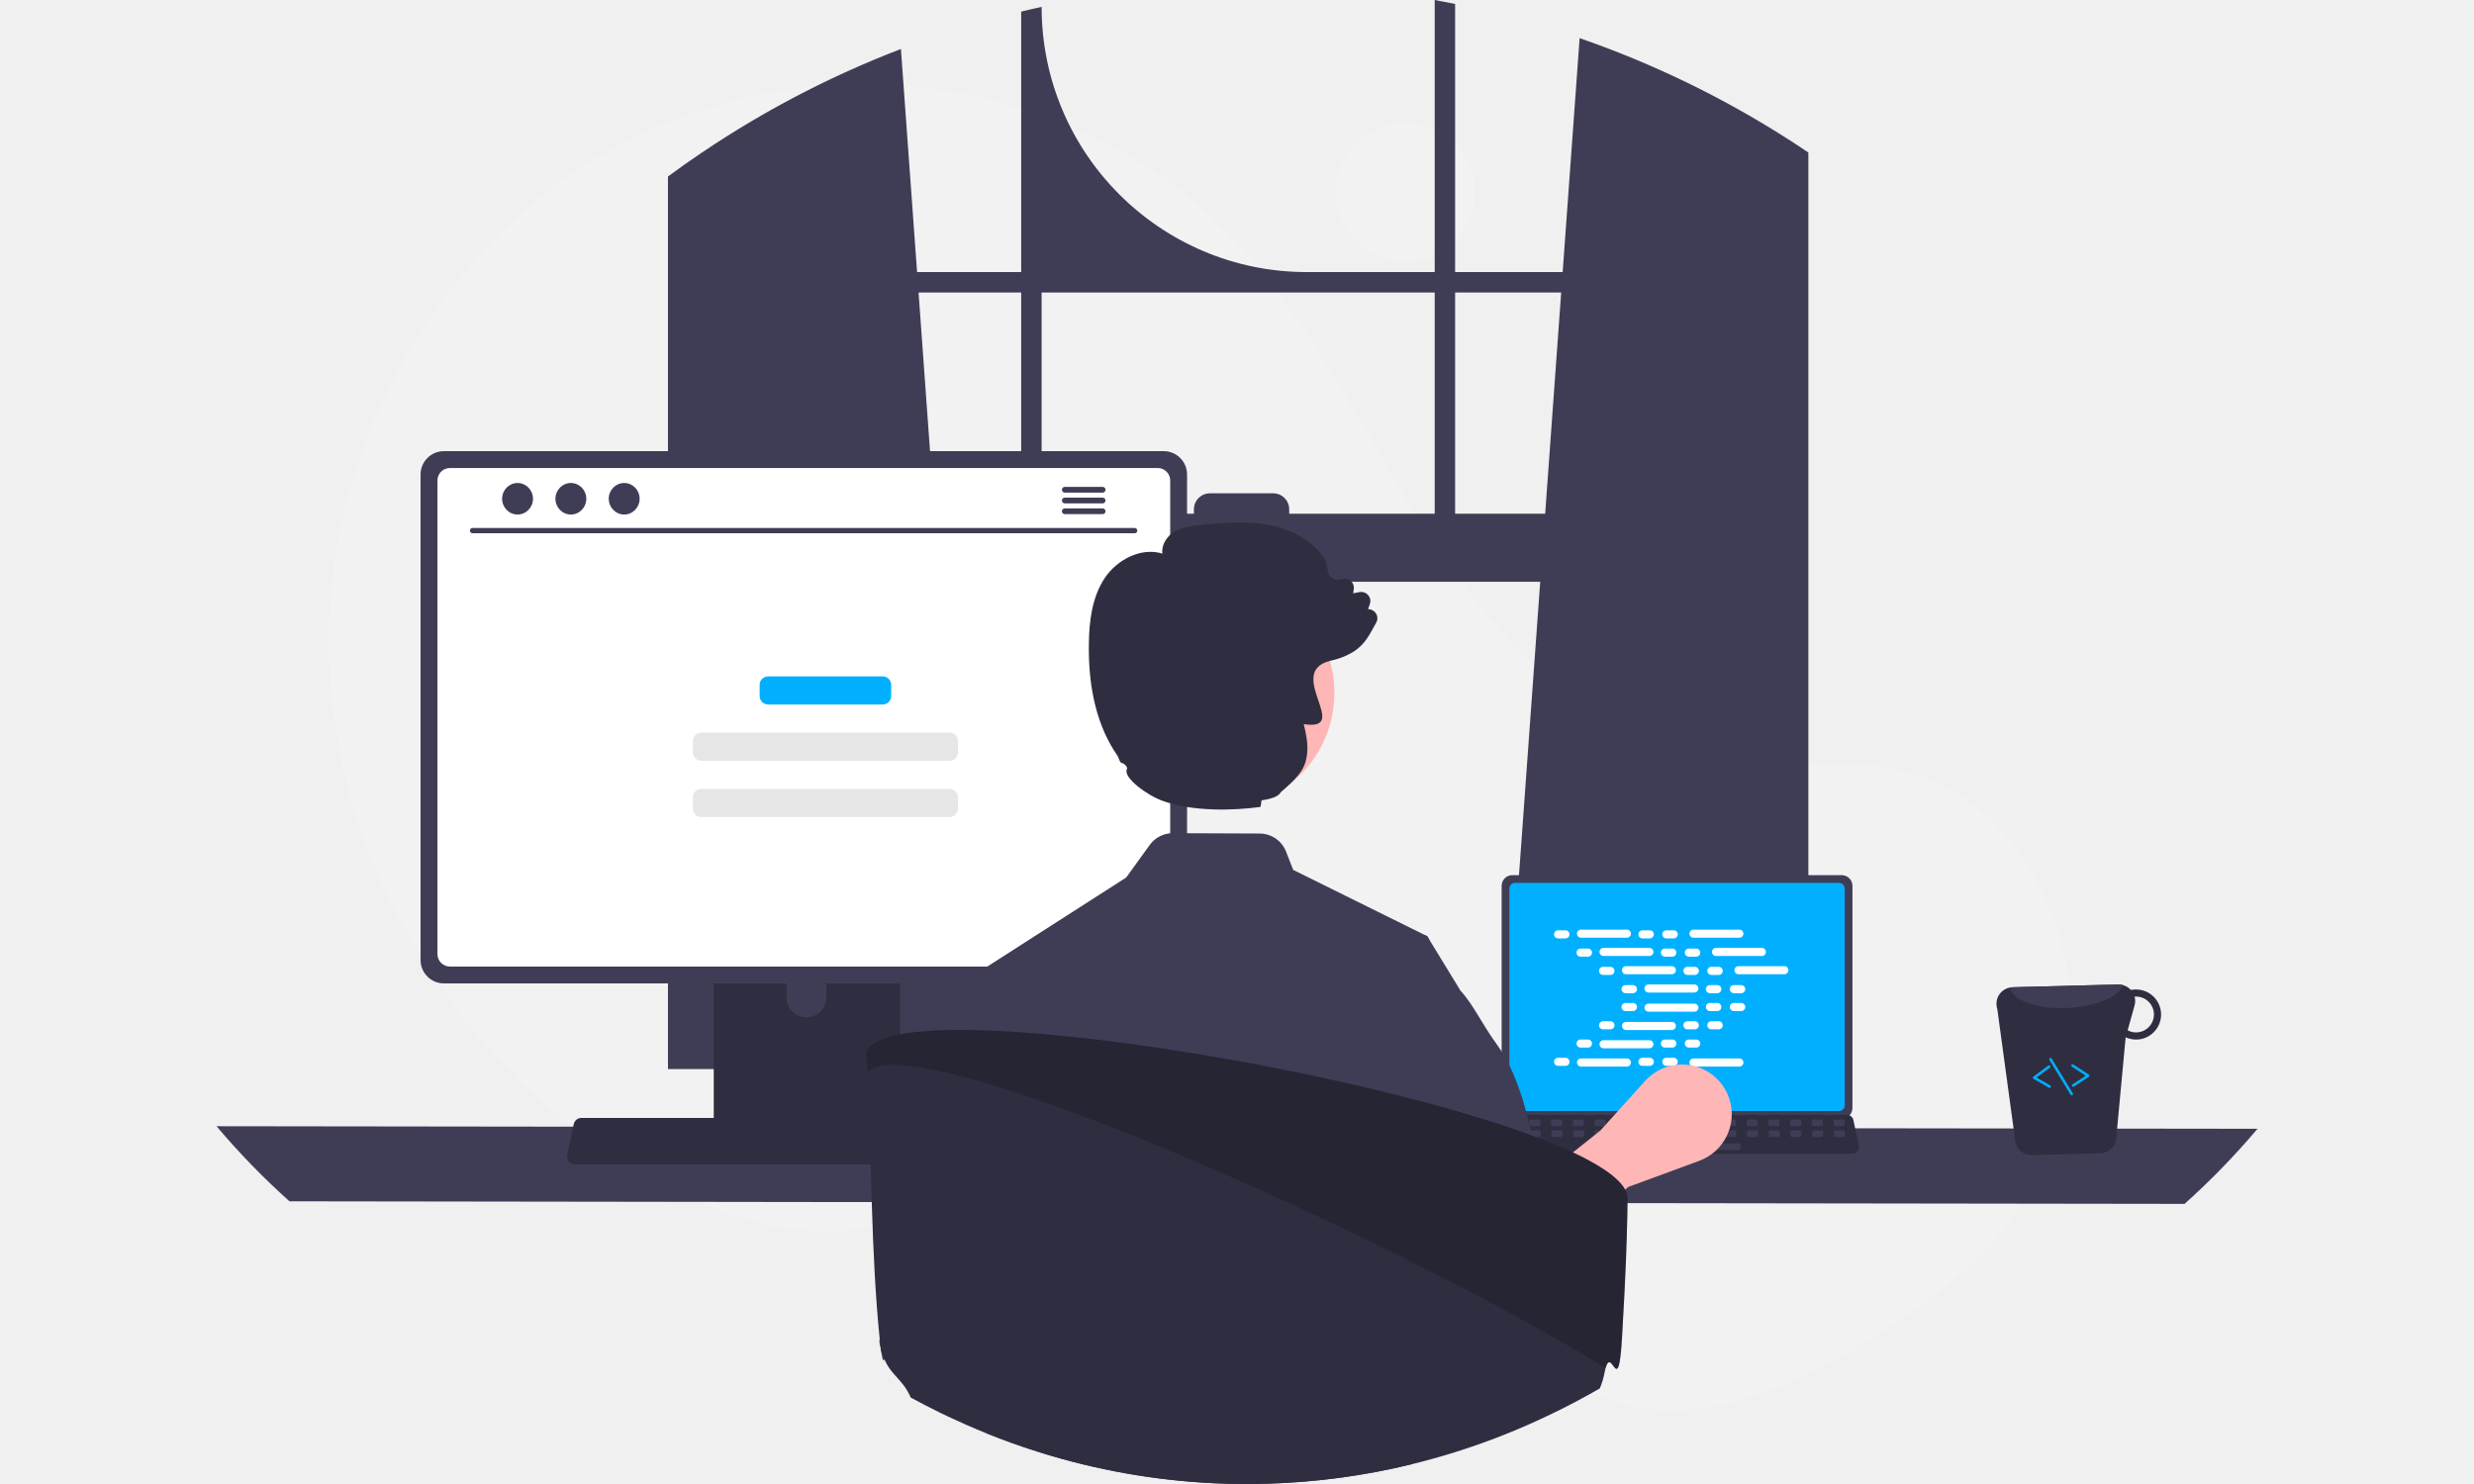
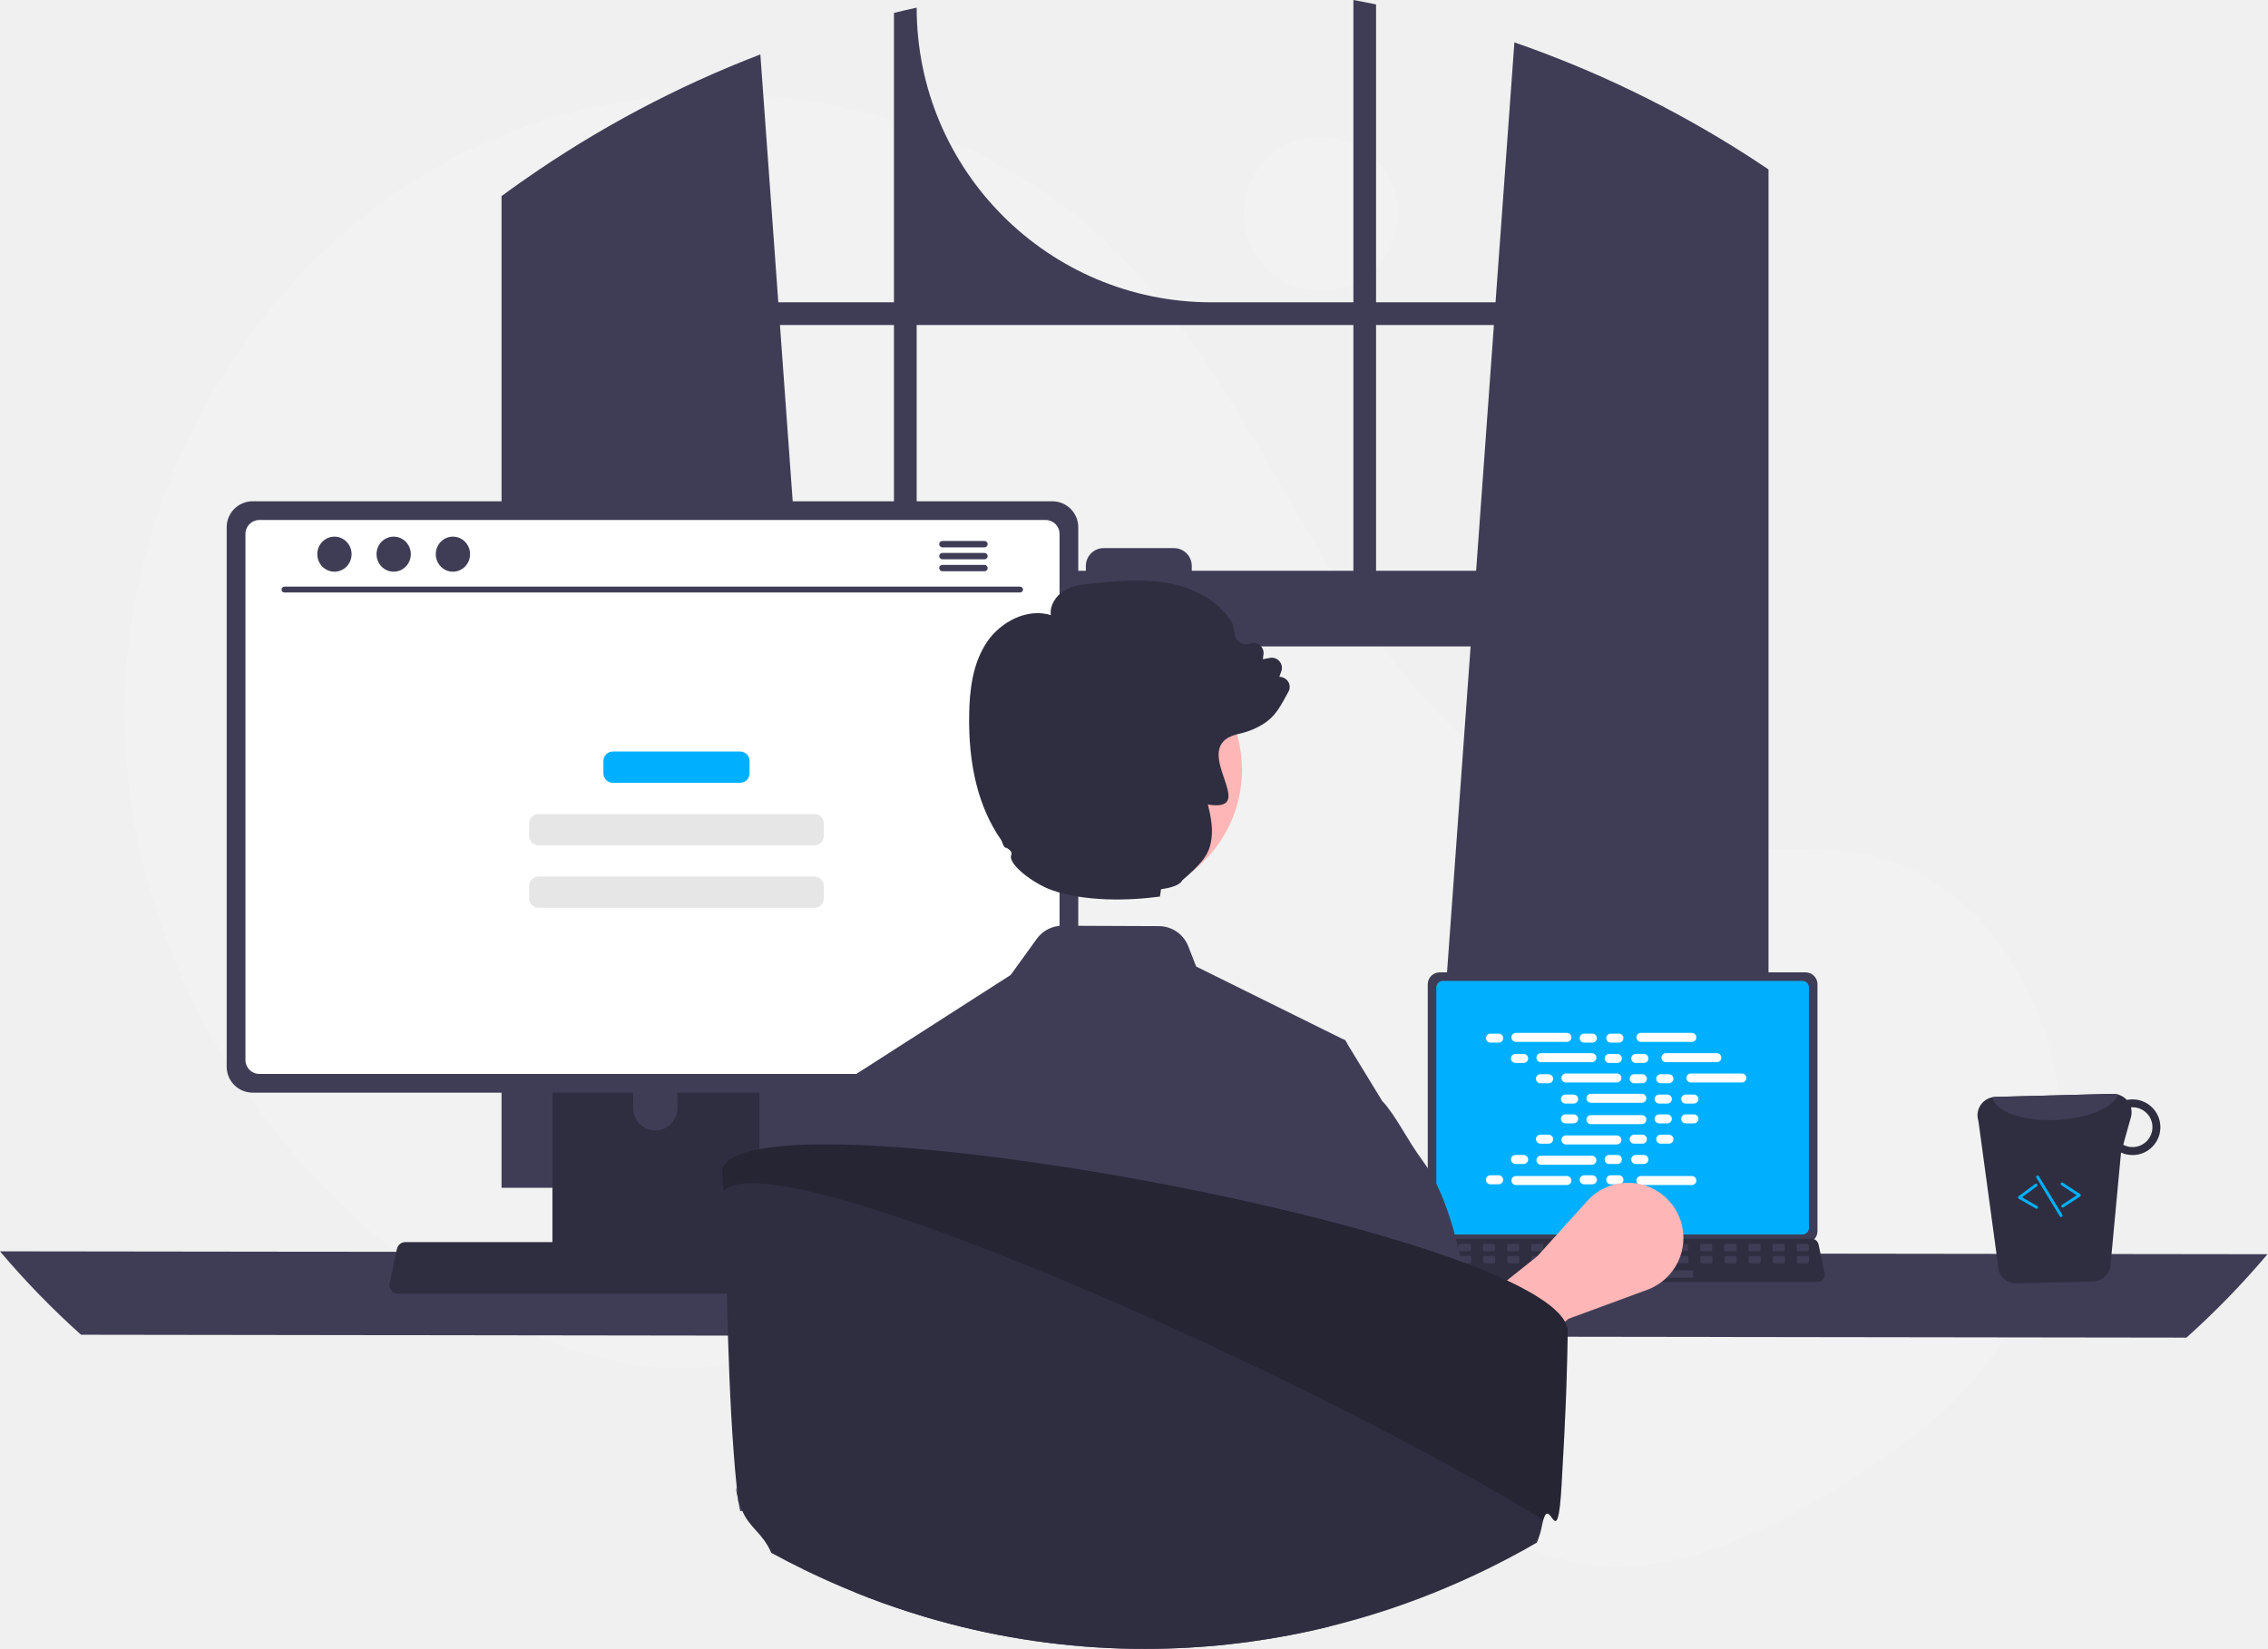
- <svg xmlns="http://www.w3.org/2000/svg" data-name="Layer 1" width="500" height="300" viewBox="0 0 786.82 572.258">
+ <svg xmlns="http://www.w3.org/2000/svg" data-name="Layer 1" viewBox="0 0 787 572">
  <circle cx="458.321" cy="74.182" r="26.701" fill="#f2f2f2" />
  <path d="M872.038,661.023c39.688-30.229,58.644-81.025,46.776-129.482q-.442-1.806-.934-3.604c-7.867-28.763-27.332-56.101-55.7-65.291-23.82-7.717-49.82-1.783-74.669-4.851-48.781-6.024-86.601-45.494-113.211-86.819-26.611-41.325-47.062-87.583-82.422-121.724-58.285-56.275-153.362-68.391-225.627-31.76C293.987,254.121,247.955,335.391,249.918,416.386c1.963,80.995,50.046,158.432,119.875,199.517,25.652,15.093,55.321,25.785,84.848,22.044,25.62-3.246,48.899-17.013,74.399-21.1,40.091-6.426,79.927,11.701,114.603,32.824,34.676,21.123,68.17,46.16,107.574,55.952C789.478,715.131,836.881,687.801,872.038,661.023Z" transform="translate(-206.59 -163.8711)" fill="#f2f2f2" />
  <path d="M815.016,219.191c-.87-.58-1.75-1.13-2.62-1.69a380.24,380.24,0,0,0-80.31-38.93l-6.54,90.22h-41.46v-103.39c-2.61-.54-5.24-1.05-7.87-1.53v104.92H626.946A102.27,102.27,0,0,1,524.676,166.521v-0c-2.64.57-5.26,1.18-7.88,1.83v100.44h-40.13l-6.23-86.03a380.858,380.858,0,0,0-81.94,43.53c-.44.3-.88.61-1.31.91-2.21,1.55-4.39,3.13-6.56,4.73v344.19h118.27l-2.09-28.95-11.5-158.95h231.59l-11.5,158.95-2.09,28.95h116.96v-353.45Q817.656,220.901,815.016,219.191Zm-298.22,142.78h-33.39l-6.17-85.3h39.56Zm159.42,0h-56.08v-1.69a6.18,6.18,0,0,0-6.19-6.18h-24.38a6.178,6.178,0,0,0-6.18,6.18v1.69h-58.71v-85.3h151.54Zm7.87,0v-85.3h40.89l-6.17,85.3Z" transform="translate(-206.59 -163.8711)" fill="#3f3d56" />
  <path d="M206.59,598.162a289.003,289.003,0,0,0,28.12,28.95l730.58,1a289.003,289.003,0,0,0,28.12-28.95Z" transform="translate(-206.59 -163.8711)" fill="#3f3d56" />
  <path d="M702.02,505.462v85.704a4.122,4.122,0,0,0,4.119,4.119H833.143a4.122,4.122,0,0,0,4.119-4.119v-85.704a4.124,4.124,0,0,0-4.119-4.115H706.139A4.124,4.124,0,0,0,702.02,505.462Z" transform="translate(-206.59 -163.8711)" fill="#3f3d56" />
  <path d="M704.999,506.529V590.109a2.205,2.205,0,0,0,2.201,2.201H832.086a2.205,2.205,0,0,0,2.201-2.201V506.529a2.206,2.206,0,0,0-2.201-2.206H707.201A2.206,2.206,0,0,0,704.999,506.529Z" transform="translate(-206.59 -163.8711)" fill="#00b0ff" />
  <path d="M699.364,607.881a2.47,2.47,0,0,0,1.943.93H837.299a2.502,2.502,0,0,0,2.446-3.016l-2.111-10.027a2.507,2.507,0,0,0-1.558-1.818,2.425,2.425,0,0,0-.888-.168H703.41a2.424,2.424,0,0,0-.888.168,2.507,2.507,0,0,0-1.558,1.818l-2.111,10.027A2.501,2.501,0,0,0,699.364,607.881Z" transform="translate(-206.59 -163.8711)" fill="#2f2e41" />
  <rect x="830.034" y="595.588" width="4.188" height="2.513" rx="0.488" transform="translate(1457.666 1029.819) rotate(-180)" fill="#3f3d56" />
  <rect x="821.657" y="595.588" width="4.188" height="2.513" rx="0.488" transform="translate(1440.912 1029.819) rotate(-180)" fill="#3f3d56" />
  <rect x="813.28" y="595.588" width="4.188" height="2.513" rx="0.488" transform="translate(1424.158 1029.819) rotate(-180)" fill="#3f3d56" />
  <rect x="804.903" y="595.588" width="4.188" height="2.513" rx="0.488" transform="translate(1407.404 1029.819) rotate(-180)" fill="#3f3d56" />
  <rect x="796.526" y="595.588" width="4.188" height="2.513" rx="0.488" transform="translate(1390.65 1029.819) rotate(-180)" fill="#3f3d56" />
  <rect x="788.149" y="595.588" width="4.188" height="2.513" rx="0.488" transform="translate(1373.896 1029.819) rotate(-180)" fill="#3f3d56" />
  <rect x="779.772" y="595.588" width="4.188" height="2.513" rx="0.488" transform="translate(1357.142 1029.819) rotate(-180)" fill="#3f3d56" />
  <rect x="771.395" y="595.588" width="4.188" height="2.513" rx="0.488" transform="translate(1340.388 1029.819) rotate(-180)" fill="#3f3d56" />
  <rect x="763.018" y="595.588" width="4.188" height="2.513" rx="0.488" transform="translate(1323.634 1029.819) rotate(-180)" fill="#3f3d56" />
  <rect x="754.641" y="595.588" width="4.188" height="2.513" rx="0.488" transform="translate(1306.88 1029.819) rotate(-180)" fill="#3f3d56" />
  <rect x="746.264" y="595.588" width="4.188" height="2.513" rx="0.488" transform="translate(1290.126 1029.819) rotate(-180)" fill="#3f3d56" />
  <rect x="737.887" y="595.588" width="4.188" height="2.513" rx="0.488" transform="translate(1273.372 1029.819) rotate(-180)" fill="#3f3d56" />
  <rect x="729.51" y="595.588" width="4.188" height="2.513" rx="0.488" transform="translate(1256.618 1029.819) rotate(-180)" fill="#3f3d56" />
  <rect x="721.133" y="595.588" width="4.188" height="2.513" rx="0.488" transform="translate(1239.865 1029.819) rotate(-180)" fill="#3f3d56" />
  <rect x="712.756" y="595.588" width="4.188" height="2.513" rx="0.488" transform="translate(1223.111 1029.819) rotate(-180)" fill="#3f3d56" />
  <rect x="704.379" y="595.588" width="4.188" height="2.513" rx="0.488" transform="translate(1206.357 1029.819) rotate(-180)" fill="#3f3d56" />
  <rect x="830.133" y="599.777" width="4.188" height="2.513" rx="0.488" transform="translate(1457.864 1038.196) rotate(-180)" fill="#3f3d56" />
  <rect x="821.756" y="599.777" width="4.188" height="2.513" rx="0.488" transform="translate(1441.11 1038.196) rotate(-180)" fill="#3f3d56" />
  <rect x="813.379" y="599.777" width="4.188" height="2.513" rx="0.488" transform="translate(1424.356 1038.196) rotate(-180)" fill="#3f3d56" />
  <rect x="805.002" y="599.777" width="4.188" height="2.513" rx="0.488" transform="translate(1407.602 1038.196) rotate(-180)" fill="#3f3d56" />
  <rect x="796.625" y="599.777" width="4.188" height="2.513" rx="0.488" transform="translate(1390.848 1038.196) rotate(-180)" fill="#3f3d56" />
  <rect x="788.248" y="599.777" width="4.188" height="2.513" rx="0.488" transform="translate(1374.094 1038.196) rotate(-180)" fill="#3f3d56" />
  <rect x="779.871" y="599.777" width="4.188" height="2.513" rx="0.488" transform="translate(1357.34 1038.196) rotate(-180)" fill="#3f3d56" />
  <rect x="771.494" y="599.777" width="4.188" height="2.513" rx="0.488" transform="translate(1340.586 1038.196) rotate(-180)" fill="#3f3d56" />
  <rect x="763.117" y="599.777" width="4.188" height="2.513" rx="0.488" transform="translate(1323.832 1038.196) rotate(-180)" fill="#3f3d56" />
  <rect x="754.74" y="599.777" width="4.188" height="2.513" rx="0.488" transform="translate(1307.078 1038.196) rotate(-180)" fill="#3f3d56" />
  <rect x="746.363" y="599.777" width="4.188" height="2.513" rx="0.488" transform="translate(1290.324 1038.196) rotate(-180)" fill="#3f3d56" />
  <rect x="737.986" y="599.777" width="4.188" height="2.513" rx="0.488" transform="translate(1273.57 1038.196) rotate(-180)" fill="#3f3d56" />
  <rect x="729.609" y="599.777" width="4.188" height="2.513" rx="0.488" transform="translate(1256.816 1038.196) rotate(-180)" fill="#3f3d56" />
  <rect x="721.232" y="599.777" width="4.188" height="2.513" rx="0.488" transform="translate(1240.062 1038.196) rotate(-180)" fill="#3f3d56" />
  <rect x="712.855" y="599.777" width="4.188" height="2.513" rx="0.488" transform="translate(1223.309 1038.196) rotate(-180)" fill="#3f3d56" />
  <rect x="704.478" y="599.777" width="4.188" height="2.513" rx="0.488" transform="translate(1206.555 1038.196) rotate(-180)" fill="#3f3d56" />
  <rect x="760.604" y="604.803" width="33.508" height="2.513" rx="0.488" transform="translate(1348.126 1048.248) rotate(-180)" fill="#3f3d56" />
  <rect x="515.631" y="358.737" width="5.966" height="3.122" rx="1.561" fill="#fff" />
  <rect x="548.154" y="358.737" width="5.966" height="3.122" rx="1.561" fill="#fff" />
  <rect x="557.369" y="358.737" width="5.966" height="3.122" rx="1.561" fill="#fff" />
  <rect x="524.477" y="358.477" width="20.796" height="3.122" rx="1.561" fill="#fff" />
  <rect x="567.841" y="358.477" width="20.796" height="3.122" rx="1.561" fill="#fff" />
  <rect x="524.304" y="365.784" width="5.966" height="3.122" rx="1.561" fill="#fff" />
  <rect x="556.827" y="365.784" width="5.966" height="3.122" rx="1.561" fill="#fff" />
  <rect x="566.042" y="365.784" width="5.966" height="3.122" rx="1.561" fill="#fff" />
  <rect x="533.15" y="365.523" width="20.796" height="3.122" rx="1.561" fill="#fff" />
  <rect x="576.514" y="365.523" width="20.796" height="3.122" rx="1.561" fill="#fff" />
  <rect x="532.977" y="372.83" width="5.966" height="3.122" rx="1.561" fill="#fff" />
  <rect x="565.5" y="372.83" width="5.966" height="3.122" rx="1.561" fill="#fff" />
  <rect x="574.715" y="372.83" width="5.966" height="3.122" rx="1.561" fill="#fff" />
  <rect x="541.823" y="372.57" width="20.796" height="3.122" rx="1.561" fill="#fff" />
  <rect x="585.187" y="372.57" width="20.796" height="3.122" rx="1.561" fill="#fff" />
  <rect x="541.649" y="379.877" width="5.966" height="3.122" rx="1.561" fill="#fff" />
  <rect x="574.172" y="379.877" width="5.966" height="3.122" rx="1.561" fill="#fff" />
  <rect x="583.387" y="379.877" width="5.966" height="3.122" rx="1.561" fill="#fff" />
  <rect x="550.496" y="379.617" width="20.796" height="3.122" rx="1.561" fill="#fff" />
  <rect x="548.154" y="407.898" width="5.966" height="3.122" rx="1.561" fill="#fff" />
  <rect x="557.369" y="407.898" width="5.966" height="3.122" rx="1.561" fill="#fff" />
  <rect x="567.841" y="408.158" width="20.796" height="3.122" rx="1.561" fill="#fff" />
  <rect x="515.631" y="407.898" width="5.966" height="3.122" rx="1.561" fill="#fff" />
  <rect x="524.477" y="408.158" width="20.796" height="3.122" rx="1.561" fill="#fff" />
  <rect x="524.304" y="400.851" width="5.966" height="3.122" rx="1.561" fill="#fff" />
  <rect x="556.827" y="400.851" width="5.966" height="3.122" rx="1.561" fill="#fff" />
  <rect x="566.042" y="400.851" width="5.966" height="3.122" rx="1.561" fill="#fff" />
  <rect x="533.15" y="401.111" width="20.796" height="3.122" rx="1.561" fill="#fff" />
  <rect x="532.977" y="393.804" width="5.966" height="3.122" rx="1.561" fill="#fff" />
  <rect x="565.5" y="393.804" width="5.966" height="3.122" rx="1.561" fill="#fff" />
  <rect x="574.715" y="393.804" width="5.966" height="3.122" rx="1.561" fill="#fff" />
  <rect x="541.823" y="394.064" width="20.796" height="3.122" rx="1.561" fill="#fff" />
  <rect x="541.649" y="386.758" width="5.966" height="3.122" rx="1.561" fill="#fff" />
  <rect x="574.172" y="386.758" width="5.966" height="3.122" rx="1.561" fill="#fff" />
  <rect x="583.387" y="386.758" width="5.966" height="3.122" rx="1.561" fill="#fff" />
  <rect x="550.496" y="387.018" width="20.796" height="3.122" rx="1.561" fill="#fff" />
  <path d="M711.507,654.353l-13.35-21.102,41.902-33.403,17.295-19.161a19.161,19.161,0,0,1,32.418,6.828h0a19.161,19.161,0,0,1-11.57,23.991l-27.349,10.075Z" transform="translate(-206.59 -163.8711)" fill="#ffb6b6" />
  <path d="M398.28,501.352v102.56h71.85v-102.56a3.448,3.448,0,0,0-2.43-3.3,3.175,3.175,0,0,0-1.03-.16H401.75A3.463,3.463,0,0,0,398.28,501.352Zm28.04,35.24a7.67,7.67,0,0,1,15.34,0v11.9a7.67,7.67,0,0,1-15.34,0Z" transform="translate(-206.59 -163.8711)" fill="#2f2e41" />
  <path d="M398.06,600.632v9.89a1.946,1.946,0,0,0,1.93,1.94h68.43a1.94,1.94,0,0,0,1.93-1.94v-9.89Z" transform="translate(-206.59 -163.8711)" fill="#3f3d56" />
  <path d="M285.25,346.832V534.092a9.007,9.007,0,0,0,9,9h277.5a9.007,9.007,0,0,0,9-9V346.832a9.011,9.011,0,0,0-9-8.99H294.25A9.012,9.012,0,0,0,285.25,346.832Z" transform="translate(-206.59 -163.8711)" fill="#3f3d56" />
  <path d="M291.76,349.162v182.62a4.818,4.818,0,0,0,4.81,4.81H569.44a4.818,4.818,0,0,0,4.81-4.81v-182.62a4.82,4.82,0,0,0-4.81-4.82H296.57A4.821,4.821,0,0,0,291.76,349.162Z" transform="translate(-206.59 -163.8711)" fill="#fff" />
  <path d="M342.4,611.792a2.948,2.948,0,0,0,2.32,1.11h162.34a2.987,2.987,0,0,0,2.92-3.6l-2.52-11.97a2.993,2.993,0,0,0-1.86-2.17,2.895,2.895,0,0,0-1.06-.2H347.23a2.894,2.894,0,0,0-1.06.2,2.992,2.992,0,0,0-1.86,2.17l-2.52,11.97A2.985,2.985,0,0,0,342.4,611.792Z" transform="translate(-206.59 -163.8711)" fill="#2f2e41" />
  <path d="M560.585,369.499H305.261a1.016,1.016,0,0,1,0-2.031H560.585a1.016,1.016,0,0,1,0,2.031Z" transform="translate(-206.59 -163.8711)" fill="#3f3d56" />
  <ellipse cx="116.051" cy="192.33" rx="5.95" ry="6.083" fill="#3f3d56" />
  <ellipse cx="136.607" cy="192.33" rx="5.95" ry="6.083" fill="#3f3d56" />
  <ellipse cx="157.163" cy="192.33" rx="5.95" ry="6.083" fill="#3f3d56" />
  <path d="M548.206,351.622h-14.6a1.105,1.105,0,0,0,0,2.21h14.6a1.105,1.105,0,0,0,0-2.21Z" transform="translate(-206.59 -163.8711)" fill="#3f3d56" />
  <path d="M548.206,355.772h-14.6a1.105,1.105,0,0,0,0,2.21h14.6a1.105,1.105,0,0,0,0-2.21Z" transform="translate(-206.59 -163.8711)" fill="#3f3d56" />
  <path d="M548.206,359.922h-14.6a1.105,1.105,0,0,0,0,2.21h14.6a1.105,1.105,0,0,0,0-2.21Z" transform="translate(-206.59 -163.8711)" fill="#3f3d56" />
  <path d="M900.186,604.972a6.416,6.416,0,0,0,6.183,4.331l26.492-.682a6.329,6.329,0,0,0,5.981-4.657l3.749-40.087a9.794,9.794,0,0,0,4.238.871,9.661,9.661,0,1,0-.485-19.317,8.184,8.184,0,0,0-1.736.181,6.548,6.548,0,0,0-4.874-2.103l-40.751,1.052a5.853,5.853,0,0,0-1.005.125,6.365,6.365,0,0,0-4.873,8.265Zm43.173-43.817,2.668-9.553a6.506,6.506,0,0,0,.02-3.375c.129-0.0.244-.062.373-.062a6.91,6.91,0,0,1,.324,13.817A6.505,6.505,0,0,1,943.359,561.156Z" transform="translate(-206.59 -163.8711)" fill="#2f2e41" />
  <path d="M897.978,544.686c.868,4.964,10.629,8.454,22.366,7.847,10.793-.497,19.617-4.287,21.234-8.778a6.025,6.025,0,0,0-1.844-.246l-40.751,1.052A5.853,5.853,0,0,0,897.978,544.686Z" transform="translate(-206.59 -163.8711)" fill="#3f3d56" />
  <path d="M922.494,582.944a.497.497,0,0,0,.151-.066l5.753-3.766a.499.499,0,0,0,0-.836l-5.98-3.917a.5.5,0,1,0-.548.836l5.341,3.498-5.114,3.348a.5.5,0,0,0,.396.903Z" transform="translate(-206.59 -163.8711)" fill="#00b0ff" />
  <path d="M913.408,583.363a.5.5,0,0,0,.126-.918l-5.303-3.04,5.126-3.807a.5.5,0,1,0-.596-.802l-5.739,4.263a.5.5,0,0,0,.049.835l5.965,3.42A.5.5,0,0,0,913.408,583.363Z" transform="translate(-206.59 -163.8711)" fill="#00b0ff" />
  <path d="M921.922,586.244a.482.482,0,0,0,.137-.058.5.5,0,0,0,.168-.687l-8.155-13.408a.5.5,0,0,0-.854.521l8.155,13.408A.5.5,0,0,0,921.922,586.244Z" transform="translate(-206.59 -163.8711)" fill="#00b0ff" />
  <rect x="209.385" y="260.827" width="50.719" height="10.846" rx="3.264" fill="#00b0ff" />
  <rect x="183.626" y="282.519" width="102.236" height="10.846" rx="3.264" fill="#e6e6e6" />
  <rect x="183.626" y="304.21" width="102.236" height="10.846" rx="3.264" fill="#e6e6e6" />
  <path d="M497.301,540.717l.217.684.011.023,6.525,19.838,7.506,22.861,14.123,42.961.137,6.673v.023l1.049,53.684-2.909,7.278,3.274,11.932s-1.506-18.037-9.582-7.679c-4.574,5.886-9.925,11.91-14.317,17.556q9.6,3.884,19.507,7.027c1.426.456,2.863.89,4.301,1.323q.462.137.924.274a266.863,266.863,0,0,0,67.351,10.826c1.186.034,2.35.057,3.479.08.399.011.787.023,1.175.023,1.278.011,2.544.023,3.822.023q3.867,0,7.7-.114a266.853,266.853,0,0,0,56.091-7.586c-.125-7.586-.468-16.45-.958-25.918-.228-4.643-5.35-9.674-5.658-14.533-.217-3.65,4.381-7.084,4.141-10.792-1.551-22.827-3.491-14.064-4.928-30.229q-.222-2.379-.411-4.552c-.924-10.381-1.563-16.872-1.563-16.872l6.137-38.683,9.639-60.734-.742-1.221-.833-.411-50.844-25.165-2.761-7.073a10.979,10.979,0,0,0-10.141-6.947l-33.493-.137a10.931,10.931,0,0,0-8.909,4.529l-9.069,12.56Z" transform="translate(-206.59 -163.8711)" fill="#3f3d56" />
  <path d="M533.407,617.525,525.82,633.758l-5.179,11.088-8.909,46.646-4.46,4.734L503.45,679.467l-39.998,8.881c-1.312-7.29-.351.247-1.161-7.75.228-.228.468-.456.707-.685.639-.593,1.175-1.152,1.164-1.688-.456-27.584.913-74.526,12.343-102.966a60.053,60.053,0,0,1,7.027-13.107c.228-.308.445-.616.662-.924,5.27-7.381,8.601-14.647,13.324-19.815v-.011a.53.53,0,0,0,.08-.08.157.157,0,0,0,.046-.034l32.443-17.203,1.392,39.105.992,28.109Z" transform="translate(-206.59 -163.8711)" fill="#3f3d56" />
  <path d="M650.391,622.135l9.476,20.275,3.307,7.061,8.907,46.642,4.446,4.723,3.83-16.755,1.8-.369,32.459-6.722,9.461,30.046a17.984,17.984,0,0,0-3.261-22.506c-.646-.585-1.184-1.154-1.169-1.692.538-32.443-1.446-91.684-19.367-116.066-5.692-7.738-9.107-15.445-14.076-20.829-.015-.015-.015-.031-.031-.031L674.081,526.114l-.738-1.215-.831-.415Z" transform="translate(-206.59 -163.8711)" fill="#3f3d56" />
  <circle id="a657ec4b-47ce-4d2a-9c58-81a811696ca9" data-name="Ellipse 5" cx="386.397" cy="267.201" r="44.558" fill="#ffb6b6" />
  <path d="M653.212,399.948a3.759,3.759,0,0,0-2.69-1.19l.67-1.86a3.528,3.528,0,0,0-3.96-4.7l-2.44.47.23-1.63a3.534,3.534,0,0,0-4.73-3.82,3.766,3.766,0,0,1-3.24-.23,3.846,3.846,0,0,1-1.92-2.61l-.85-4.1-.09-.22c-4.14-6.9-12.1-11.92-21.84-13.76-8.67-1.65-17.56-.81-26.13-.02-3.4.32-7.24.68-10.44,2.64-2.72,1.68-5.02,5.04-4.55,8.43-8.45-2.59-17.51,2.58-22,9.1-5.32,7.76-6.19,17.48-6.33,25.08-.38,17.98,3.33,32.69,11,43.73.56.8.7,2.47,1.81,3.03l-.23-.37c1.24.62,2.5,1.62,2.03,2.69-1.35,3.08,7.62,9.89,13.94,12.14,11.53,4.11,26.86,3.76,37.64,2.28l.38-2.55c3.89-.53,6.63-1.54,7.4-3.12,1.36-1.16,2.52-2.2,3.53-3.16l.01-.01c.02-.02.06-.05.08-.07,4.87-4.67,6-7.33,6.51-11.38.49-3.97-.38-8-1.27-11.63,18.74,2.9-7.38-19.96,10.08-24.38a5.434,5.434,0,0,1,.61-.15c.51-.12,1.02-.24,1.51-.38a26.448,26.448,0,0,0,6.72-2.87c4.88-2.97,6.49-6.91,9.01-11.35A3.427,3.427,0,0,0,653.212,399.948Z" transform="translate(-206.59 -163.8711)" fill="#2f2e41" />
  <path d="M750.582,625.308c-.01,1.75-.03,4.2-.11,7.23q-.015.63-.03,1.29c-.13,5.57-.26,10.24-.47,15.43-.01.36-.02.71-.04,1.07-.28,7.24-.72,15.67-1.48,29.02-1.41,24.66-3.87,3.39-6.34,12.04-.12.43-.25.94-.37,1.54a27.916,27.916,0,0,1-1.88,6.33c-1.31.78-2.66,1.53-3.99,2.28-3.79,2.11-7.64,4.14-11.52,6.07-2.18,1.08-4.37,2.14-6.57,3.16-.35.16-.69.32-1.03.47a270.887,270.887,0,0,1-34.75,13.26c-2.32.7-4.63,1.38-6.97,2.01-2.44.68-4.88,1.32-7.35,1.92a266.893,266.893,0,0,1-56.09,7.59c-2.55.08-5.12.11-7.7.11-1.28,0-2.54-.01-3.82-.02-.39,0-.78-.01-1.17-.02-1.13-.03-2.3-.05-3.48-.08a266.663,266.663,0,0,1-67.35-10.83l-.93-.27c-1.44-.44-2.87-.87-4.3-1.33q-9.9-3.135-19.51-7.02-7.335-2.955-14.5-6.34a.339.339,0,0,1-.12-.06c-1-.46-2.01-.94-3.01-1.43-.13-.07-.27-.14-.41-.21q-5.595-2.73-11.07-5.72c-3.07-7.05-7.39-8.4-10.07-14.6a25.874,25.874,0,0,1-1.68-5.74c0-.02-.01-.04-.01-.07.28,3.72-1.19-6.6-.01-.04-.01-.12-.02-.25-.03-.4-.03-.36-.07-.8-.13-1.35-3.43-33.49-3.21-71.79-4.7-103.35q-.15-3.06-.31-5.86c-.03-.62-.07-1.23-.11-1.83.07-.18.15-.37.24-.55a1.002,1.002,0,0,1,.07-.15,1.623,1.623,0,0,1,.1-.18c.02-.03.05-.07.07-.1a.917.917,0,0,1,.05-.1c.09-.14.19-.29.3-.43.05-.06.09-.11.14-.16a.808.808,0,0,1,.12-.14.637.637,0,0,1,.11-.13c.04-.04.08-.09.13-.14a.302.302,0,0,1,.08-.08,2.033,2.033,0,0,1,.26-.25,9.624,9.624,0,0,1,1.14-.9c.14-.09.29-.18.43-.28a19.135,19.135,0,0,1,3.17-1.52c.38-.14.76-.27,1.17-.41.15-.04.29-.09.44-.14.22-.07.44-.14.67-.19,1.14-.34,2.37-.63,3.7-.9.16-.03.33-.06.5-.1.24-.05.49-.09.74-.13.34-.06.69-.12,1.04-.18,2.97-.47,6.34-.82,10.06-1.05q.525-.03,1.05-.06c.41-.02.82-.04,1.24-.06.35-.02.71-.03,1.07-.04.35-.02.71-.03,1.08-.04,1.01-.03,2.05-.06,3.11-.08,3.02-.06,6.2-.04,9.54.03,1.55.04,3.13.08,4.75.15.11,0,.21.01.31.01,1.41.05,2.83.11,4.29.19,1.02.05,2.05.1,3.08.16.97.06,1.95.12,2.94.19.77.04,1.54.1,2.32.15.66.05,1.32.1,1.98.14l.9.06c.49.04.98.07,1.48.12,1.1.09,2.2.18,3.32.27,1.11.1,2.24.2,3.37.3s2.27.21,3.41.32c.12.01.23.02.34.03,1.04.11,2.08.21,3.13.32.24.02.49.04.73.07,1.001.101,2.022.218,3.032.326.31.033.618.066.929.1.791.086,1.572.161,2.368.254,1.05.12,2.12.23,3.16.37.81.09,1.62.18,2.43.28,1.27.15,2.56.31,3.85.48.49.06.98.12,1.47.19,3.68.46,7.4.97,11.18,1.5,5.73.81,11.55,1.69,17.41,2.64q8.805,1.425,17.71,3.01c1.5.27,3,.54,4.51.82q1.02.195,2.04.39c1.16.21,2.32.43,3.48.65,1.16.22,2.32.44,3.48.67,1.38.27,2.77.54,4.15.81,9.09,1.8,18.13,3.72,26.95,5.73,1.45.33,2.9.67,4.34,1q4.32,1.005,8.56,2.04c.78.18,1.55.37,2.32.56,1.92.48,3.84.96,5.73,1.45l.33.09c1.39.34,2.75.69,4.11,1.05q4.815,1.26,9.47,2.55,3.09.855,6.11,1.73c3.01.87,5.96,1.75,8.83,2.64.71.22,1.42.44,2.12.65,2.1.65,4.17,1.31,6.18,1.97,1.6.52,3.16,1.05,4.7,1.58q2.31.795,4.53,1.59c.95.34,1.89.7,2.83,1.04,1.35.5,2.68,1,3.98,1.5.4.15.79.31,1.18.46.25.11.49.2.73.3.47.19.95.37,1.41.56.47.18.93.37,1.39.57.45.18.91.37,1.35.56.45.18.89.37,1.33.57.37.15.73.31,1.08.47.71.31,1.42.62,2.11.94.34.16.68.31,1.02.47l.78.36c.11.06.22.11.33.16.25.12.51.25.76.37.58.27,1.15.56,1.71.83.75.38,1.48.76,2.18,1.13.71.38,1.4.76,2.06,1.13.11.06.21.12.32.18.15.08.3.17.45.25.51.29,1,.59,1.49.88.96.59,1.87,1.17,2.72,1.75.19.13.37.26.56.38.63.45,1.23.89,1.79,1.34,0,.01,0,.01.01.01.19.14.37.29.55.43.15.14.31.26.46.4.52.45,1,.88,1.44,1.32a5.667,5.667,0,0,1,.42.43,1.208,1.208,0,0,1,.16.16c.2.2.38.4.55.6a.553.553,0,0,1,.07.09c.24.28.46.56.67.84.1.14.21.28.3.42.12.17.24.35.34.52.09.14.17.29.25.43a7.257,7.257,0,0,1,.54,1.13,5.241,5.241,0,0,1,.27.82A5.844,5.844,0,0,1,750.582,625.308Z" transform="translate(-206.59 -163.8711)" fill="#2f2e41" />
  <path d="M750.582,625.308c-.01,1.75-.03,4.2-.11,7.23-.01.42-.03.85-.04,1.29-.1,4.25-.25,9.5-.46,15.43-.01.36-.02.71-.04,1.07-.28,7.24-.72,15.67-1.48,29.02-1.41,24.66-3.87,3.39-6.34,12.04-6.86-4.22-14.38-8.64-22.42-13.18q-2.175-1.23-4.39-2.47c-16.08-8.97-34.04-18.37-52.79-27.68-.74-.37-1.49-.74-2.23-1.1-42.95-21.23-89.83-41.88-127.81-55.66-7.33-2.66-14.33-5.06-20.91-7.17-13.86-4.43-25.84-7.53-35.06-8.87-9.6-1.4-16.23-.9-18.91,1.99q-.15-3.06-.31-5.86-.06-.93-.12-1.83c.062-.165.142-.322.22-.48.011-.023.019-.047.03-.07a1.002,1.002,0,0,1,.07-.15,1.623,1.623,0,0,1,.1-.18,1.06,1.06,0,0,1,.12-.2c.09-.14.19-.29.3-.43a3.483,3.483,0,0,1,.26-.3.637.637,0,0,1,.11-.13c.04-.04.08-.09.13-.14a.302.302,0,0,1,.08-.08,2.033,2.033,0,0,1,.26-.25,9.624,9.624,0,0,1,1.14-.9c.14-.09.29-.18.43-.28a19.135,19.135,0,0,1,3.17-1.52c.38-.14.76-.27,1.17-.41.15-.04.29-.09.44-.14.22-.07.44-.14.67-.19,1.14-.34,2.37-.63,3.7-.9.4-.08.82-.16,1.24-.23.34-.06.69-.12,1.04-.18,2.97-.47,6.34-.82,10.06-1.05q.525-.03,1.05-.06c.41-.02.82-.04,1.24-.06.35-.02.71-.03,1.07-.04.35-.02.71-.03,1.08-.04,1.01-.03,2.05-.06,3.11-.08,3.02-.05,6.2-.03,9.54.04,1.55.03,3.13.08,4.75.15.1,0,.21.01.31.01,1.41.04,2.84.11,4.29.18,1.02.05,2.05.1,3.08.16.97.06,1.95.12,2.94.19.77.04,1.54.1,2.32.15.66.05,1.32.1,1.98.14.79.06,1.58.12,2.38.18,1.1.09,2.2.18,3.32.27,1.11.1,2.24.2,3.37.3s2.27.21,3.41.32c.12.01.23.02.34.03,1.04.11,2.08.21,3.13.32q8.73.885,17.97,2.07,5.52.705,11.18,1.51c5.73.81,11.55,1.69,17.41,2.63q8.805,1.425,17.71,3.01c1.5.27,3,.54,4.51.82q2.76.51,5.52,1.04c1.16.22,2.32.44,3.48.67,1.38.27,2.77.54,4.15.81,9.09,1.8,18.13,3.72,26.95,5.73,1.45.33,2.9.67,4.34,1q4.32,1.005,8.56,2.04c.78.19,1.55.38,2.32.57q2.895.72,5.73,1.44v.01c.11.02.22.05.33.08,1.38.35,2.75.7,4.11,1.06q4.815,1.26,9.47,2.54c2.06.58,4.1,1.15,6.11,1.73,3.01.88,5.96,1.76,8.83,2.64.71.22,1.42.44,2.12.65q3.15.99,6.18,1.97c1.6.52,3.16,1.05,4.7,1.58q2.31.795,4.53,1.59c.96.34,1.9.69,2.83,1.03,1.36.5,2.68,1,3.98,1.51.4.15.79.31,1.18.46.73.28,1.44.57,2.14.86.47.18.93.37,1.39.57.45.18.91.37,1.35.56.45.18.89.37,1.33.57.37.15.73.31,1.08.47.71.31,1.42.62,2.11.94.34.16.68.31,1.02.47l.78.36c.11.06.22.11.33.16.85.4,1.67.8,2.47,1.2.75.38,1.48.76,2.18,1.13.83.44,1.62.87,2.38,1.31.15.08.3.17.45.25.51.29,1,.59,1.49.88.96.59,1.87,1.17,2.72,1.75.84.58,1.62,1.15,2.35,1.72,0,.01,0,.01.01.01.35.28.69.56,1.01.83.52.45,1,.88,1.44,1.32a5.667,5.667,0,0,1,.42.43,1.208,1.208,0,0,1,.16.16c.21.23.42.46.62.69.24.28.46.56.67.84.1.14.21.28.3.42.12.17.24.35.34.52.09.14.17.29.25.43a7.257,7.257,0,0,1,.54,1.13,6.053,6.053,0,0,1,.27.82A5.844,5.844,0,0,1,750.582,625.308Z" transform="translate(-206.59 -163.8711)" opacity="0.2" />
</svg>
